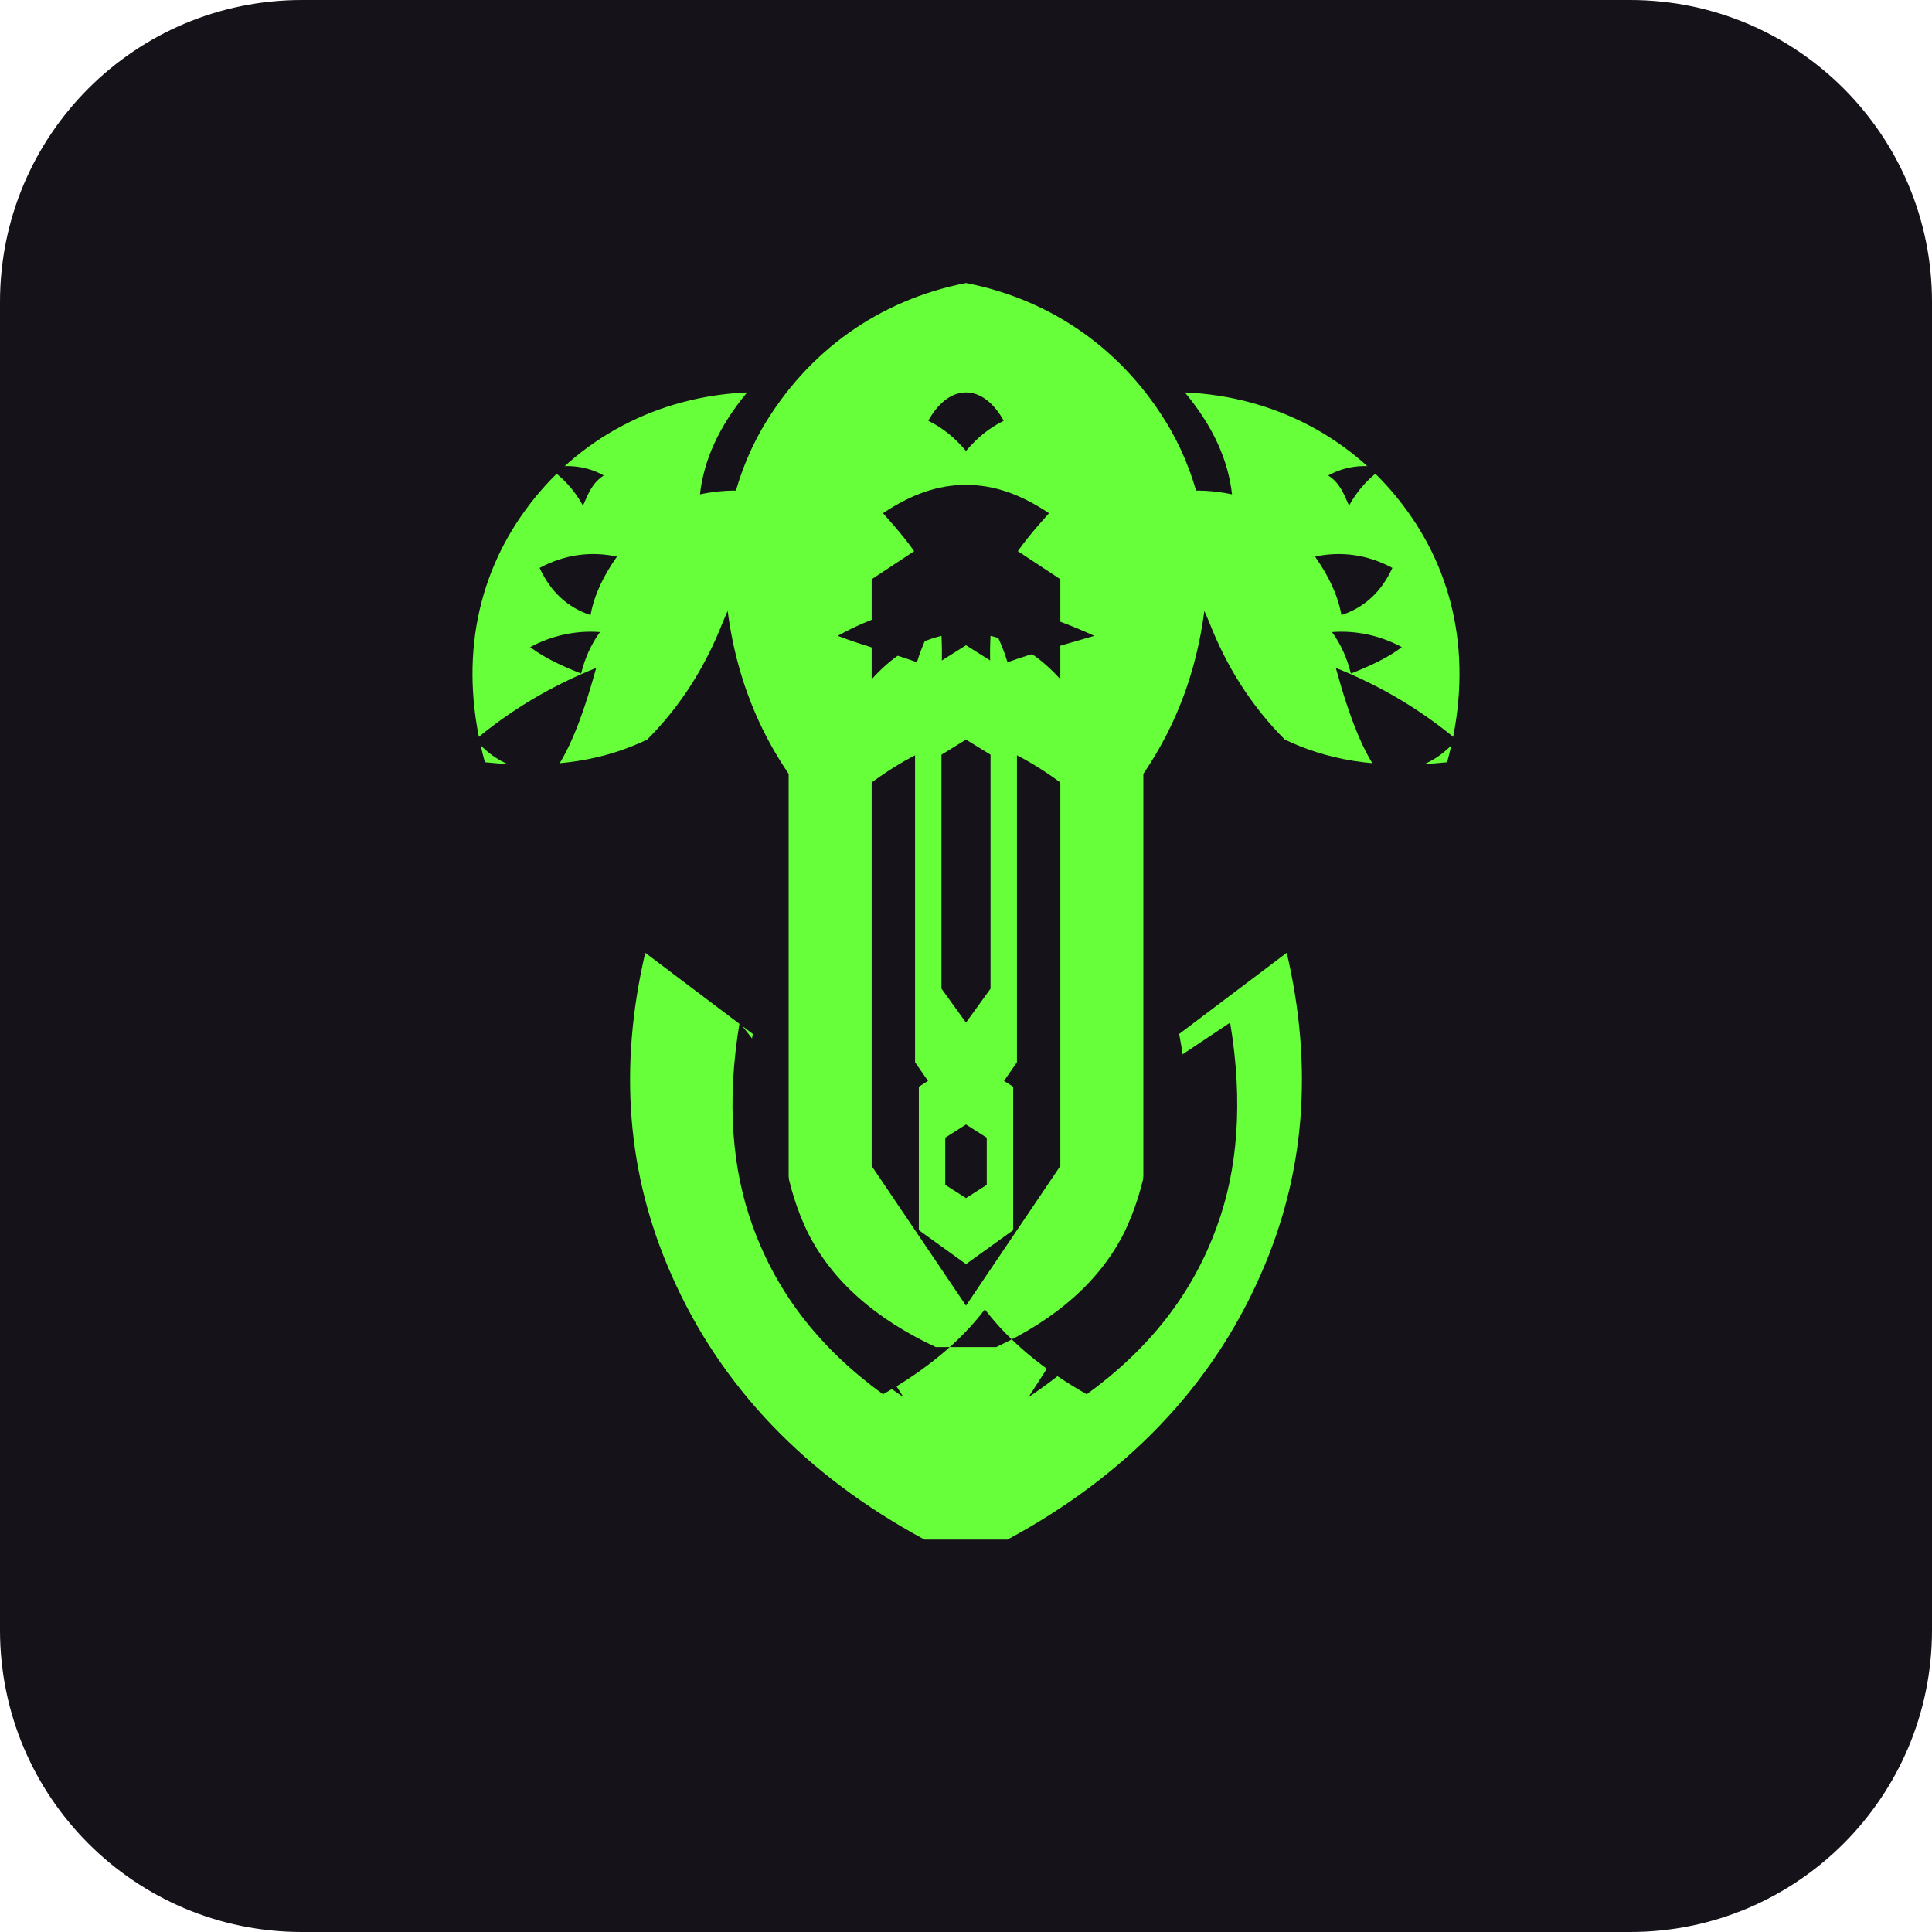
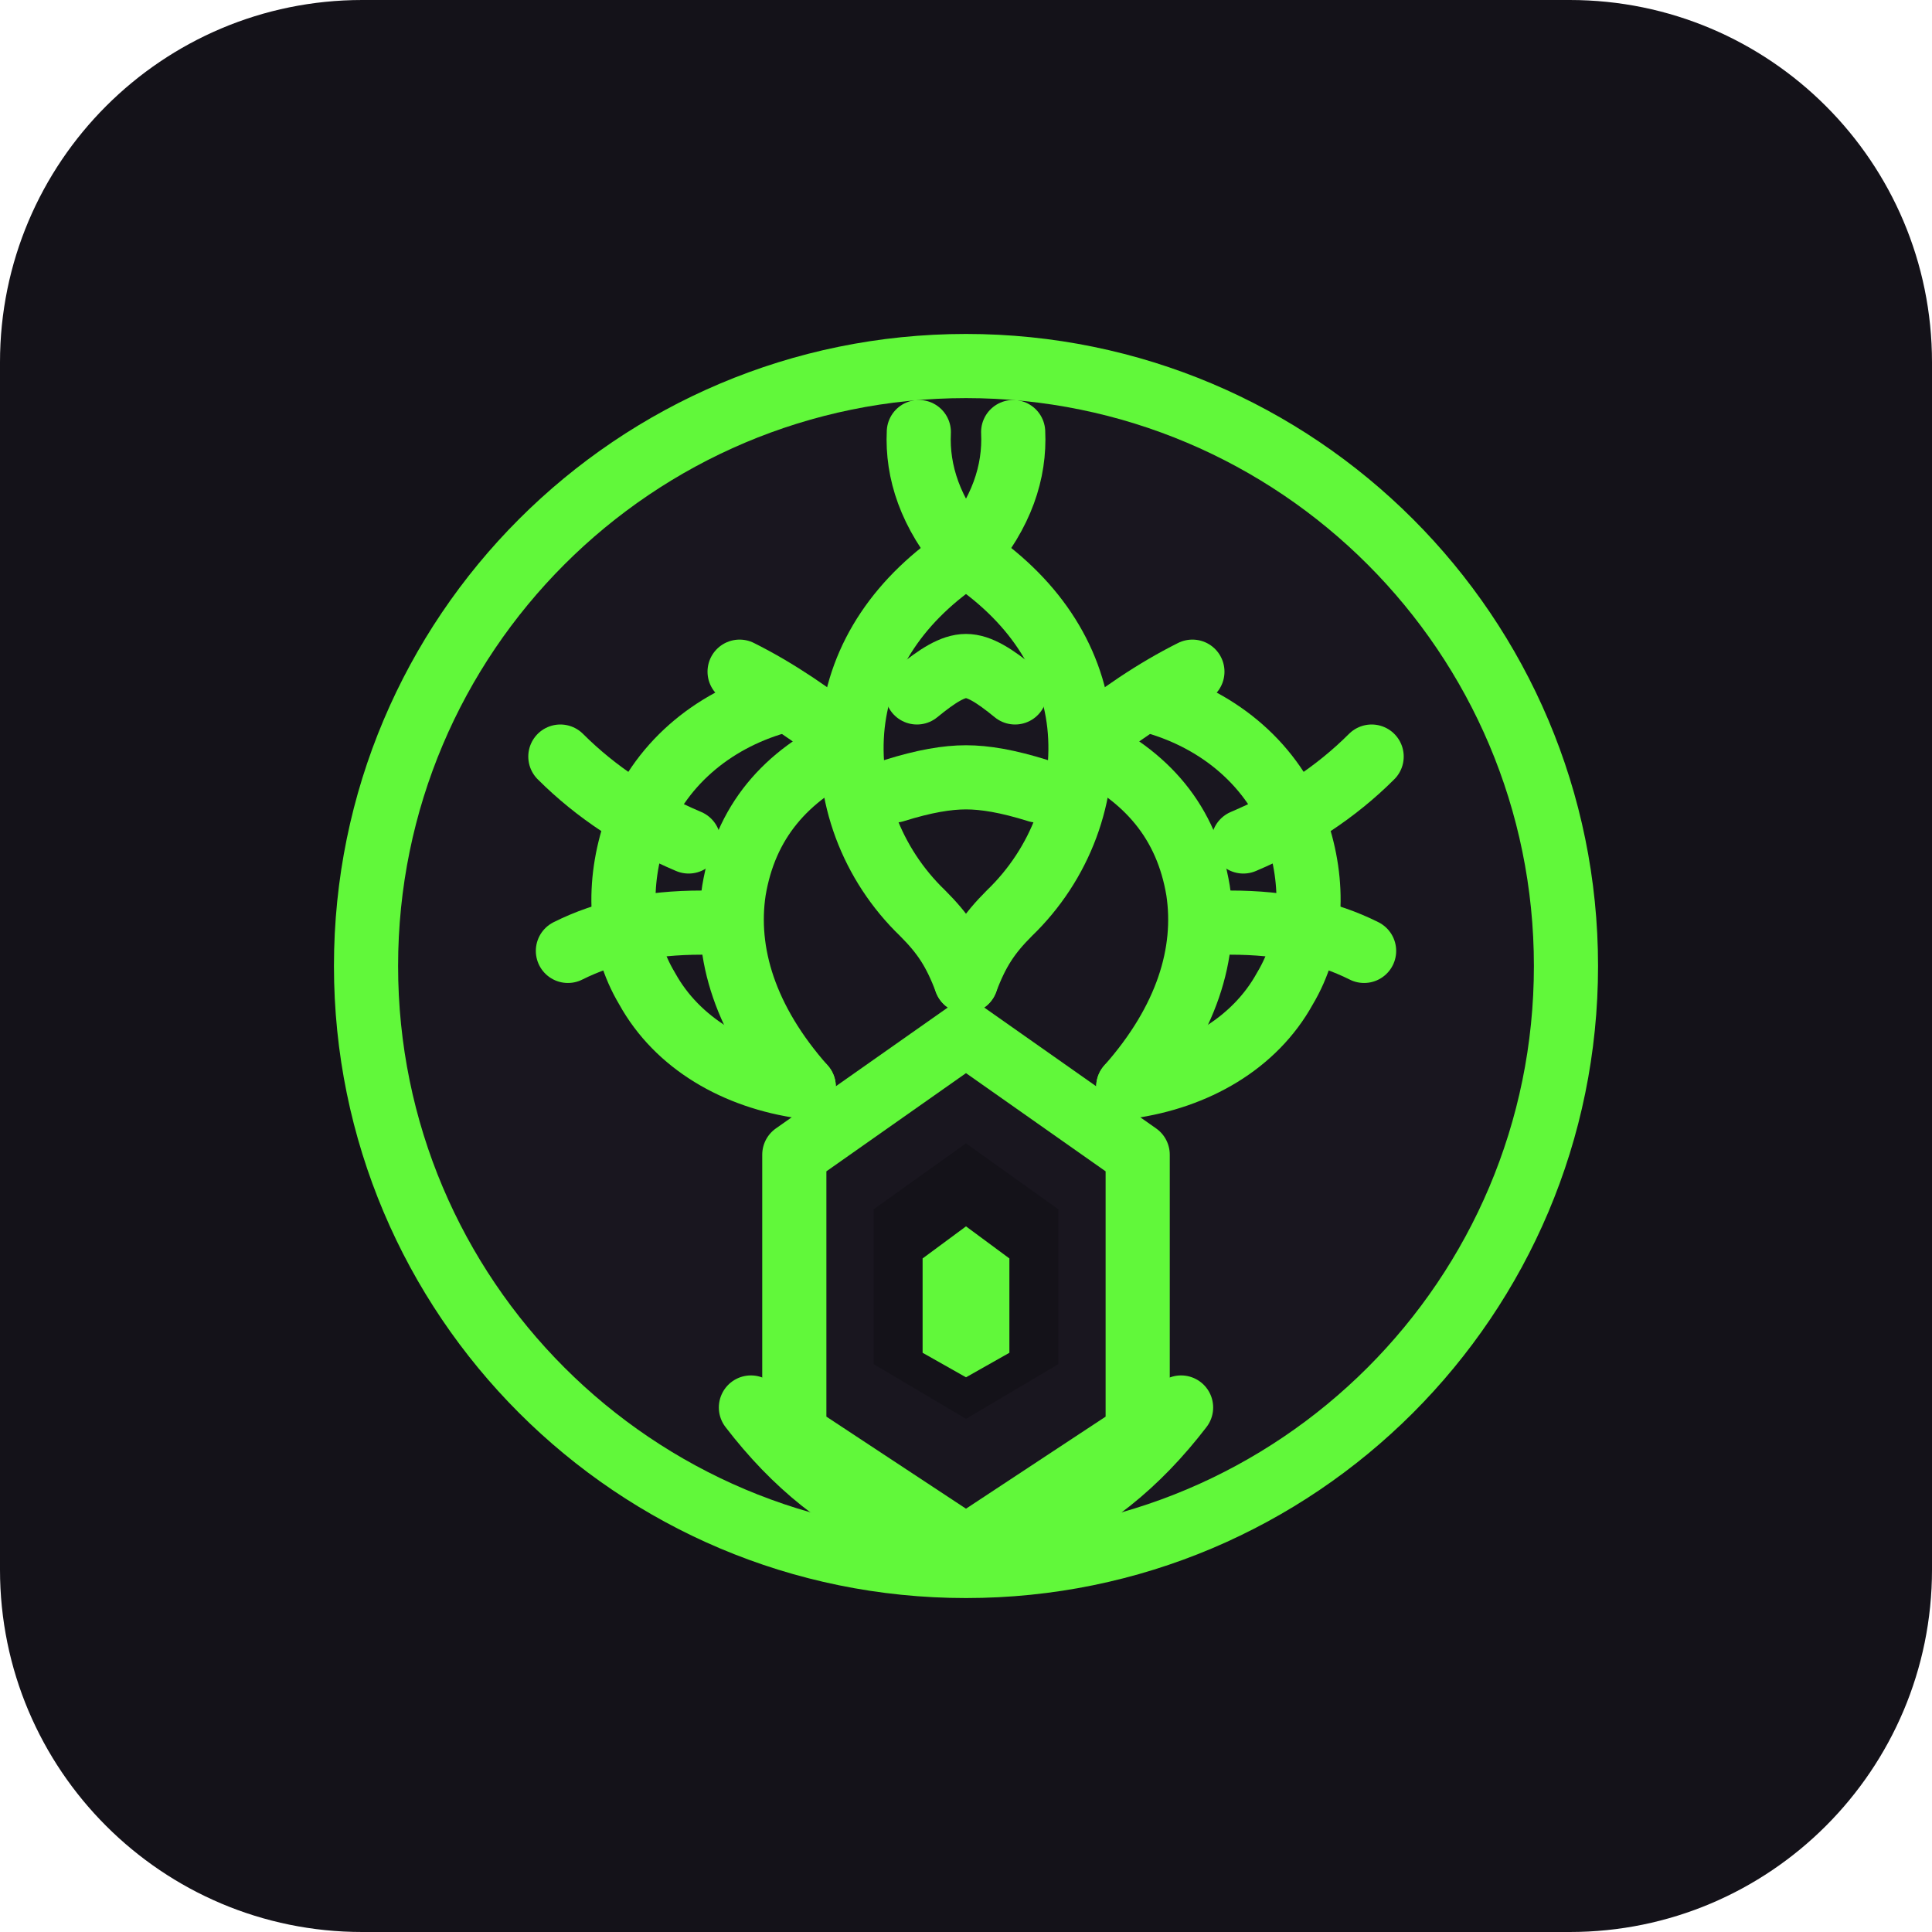
<svg xmlns="http://www.w3.org/2000/svg" width="1024" height="1024" viewBox="0 0 1024 1024" fill="none">
-   <rect width="1024" height="1024" rx="160" fill="#151319" />
-   <g>
-     <path d="M512 204L418 262V646L512 792L606 646V262L512 204Z" fill="#66FF3A" />
-     <path d="M512 274L462 307V618L512 692L562 618V307L512 274Z" fill="#151319" />
-     <path d="M512 342L485 359V563L512 602L539 563V359L512 342Z" fill="#66FF3A" />
-     <path d="M512 392L499 400V524L512 542L525 524V400L512 392Z" fill="#151319" />
-     <path d="M257 404C243 353 252 307 278 271C306 232 349 210 396 208C381 226 373 244 371 262C390 258 408 260 426 268C406 287 392 308 383 330C374 353 361 374 343 392C322 402 296 408 257 404Z" fill="#66FF3A" />
-     <path d="M286 301C299 294 313 292 327 295C320 305 315 315 313 326C301 322 292 314 286 301Z" fill="#151319" />
-     <path d="M309 268C304 259 298 253 291 248C301 246 311 247 320 252C314 256 312 261 309 268Z" fill="#151319" />
-     <path d="M281 343C292 337 305 334 318 335C313 342 310 349 308 357C298 353 289 349 281 343Z" fill="#151319" />
-     <path d="M252 392C270 377 291 364 316 354C308 383 301 399 293 410C276 409 263 405 252 392Z" fill="#151319" />
-     <path d="M512 150C466 159 428 186 404 227C388 255 382 286 385 318C390 366 409 404 438 435C458 416 476 404 492 397C498 376 500 356 499 337C483 341 472 349 462 360C454 337 451 315 454 293C468 271 487 255 512 247C537 255 556 271 570 293C573 315 570 337 562 360C552 349 541 341 525 337C524 356 526 376 532 397C548 404 566 416 586 435C615 404 634 366 639 318C642 286 636 255 620 227C596 186 558 159 512 150Z" fill="#66FF3A" />
-     <path d="M468 272C483 262 497 257 512 257C527 257 541 262 556 272C548 281 541 289 535 299C526 294 519 291 512 291C505 291 498 294 489 299C483 289 476 281 468 272Z" fill="#151319" />
-     <path d="M492 223C497 214 504 208 512 208C520 208 527 214 532 223C524 227 518 232 512 239C506 232 500 227 492 223Z" fill="#151319" />
-     <path d="M444 337C462 327 481 321 500 321C494 331 489 341 486 351C472 346 457 342 444 337Z" fill="#151319" />
-     <path d="M580 337C558 327 539 321 520 321C526 331 531 341 534 351C548 346 563 342 580 337Z" fill="#151319" />
-     <path d="M767 404C781 353 772 307 746 271C718 232 675 210 628 208C643 226 651 244 653 262C634 258 616 260 598 268C618 287 632 308 641 330C650 353 663 374 681 392C702 402 728 408 767 404Z" fill="#66FF3A" />
-     <path d="M738 301C725 294 711 292 697 295C704 305 709 315 711 326C723 322 732 314 738 301Z" fill="#151319" />
-     <path d="M715 268C720 259 726 253 733 248C723 246 713 247 704 252C710 256 712 261 715 268Z" fill="#151319" />
-     <path d="M743 343C732 337 719 334 706 335C711 342 714 349 716 357C726 353 735 349 743 343Z" fill="#151319" />
-     <path d="M772 392C754 377 733 364 708 354C716 383 723 399 731 410C748 409 761 405 772 392Z" fill="#151319" />
-     <path d="M342 505C328 565 332 622 356 676C382 735 427 782 490 816H534C597 782 642 735 668 676C692 622 696 565 682 505L625 548C633 590 630 628 615 662C597 702 564 733 512 760C460 733 427 702 409 662C394 628 391 590 399 548L342 505Z" fill="#66FF3A" />
-     <path d="M392 542C385 584 388 620 399 650C412 686 435 715 468 739C491 726 509 711 522 694C535 711 553 726 576 739C609 715 632 686 645 650C656 620 659 584 652 542L610 570C612 603 607 630 596 653C583 679 560 699 528 714H496C464 699 441 679 428 653C417 630 412 603 414 570L392 542Z" fill="#151319" />
-     <path d="M512 560L487 576V652L512 670L537 652V576L512 560Z" fill="#66FF3A" />
-     <path d="M512 596L501 603V628L512 635L523 628V603L512 596Z" fill="#151319" />
+   <rect width="1024" height="1024" rx="192" fill="#141219" />
+   <circle cx="512" cy="512" r="318" fill="#19161F" stroke="#61F83A" stroke-width="34" />
+   <g stroke="#61F83A" stroke-width="34" stroke-linecap="round" stroke-linejoin="round">
+     <path d="M412 372C377 382 349 406 337 439C327 468 328 499 343 524C359 553 390 571 426 576" />
+     <path d="M426 576C395 541 384 505 389 472C395 436 416 411 451 395" />
+     <path d="M451 395C431 379 412 366 392 356" />
+     <path d="M365 446C339 435 316 420 297 401" />
+     <path d="M372 489C344 489 321 494 301 504" />
+     <path d="M512 294C477 317 456 348 452 384C448 421 462 458 489 484C500 495 506 504 512 520" />
+     <path d="M512 520C518 504 524 495 535 484C562 458 576 421 572 384C568 348 547 317 512 294" />
+     <path d="M512 294C493 272 486 250 487 229" />
+     <path d="M512 294C531 272 538 250 537 229" />
+     <path d="M486 367C497 358 505 353 512 353C519 353 527 358 538 367" />
+     <path d="M474 419C490 414 502 412 512 412C522 412 534 414 550 419" />
+     <path d="M612 372C647 382 675 406 687 439C697 468 696 499 681 524C665 553 634 571 598 576" />
+     <path d="M598 576C629 541 640 505 635 472C629 436 608 411 573 395" />
+     <path d="M573 395C593 379 612 366 632 356" />
+     <path d="M659 446C685 435 708 420 727 401" />
+     <path d="M652 489C680 489 703 494 723 504" />
+     <path d="M512 548L421 612V760L512 820L603 760V612L512 548Z" />
+     <path d="M512 606L463 641V723L512 752L561 723V641L512 606Z" fill="#141219" stroke="none" />
+     <path d="M512 650L489 667V717L512 730L535 717V667L512 650Z" fill="#61F83A" stroke="none" />
+     <path d="M398 746C421 776 448 798 479 810" />
+     <path d="M626 746C603 776 576 798 545 810" />
  </g>
</svg>
